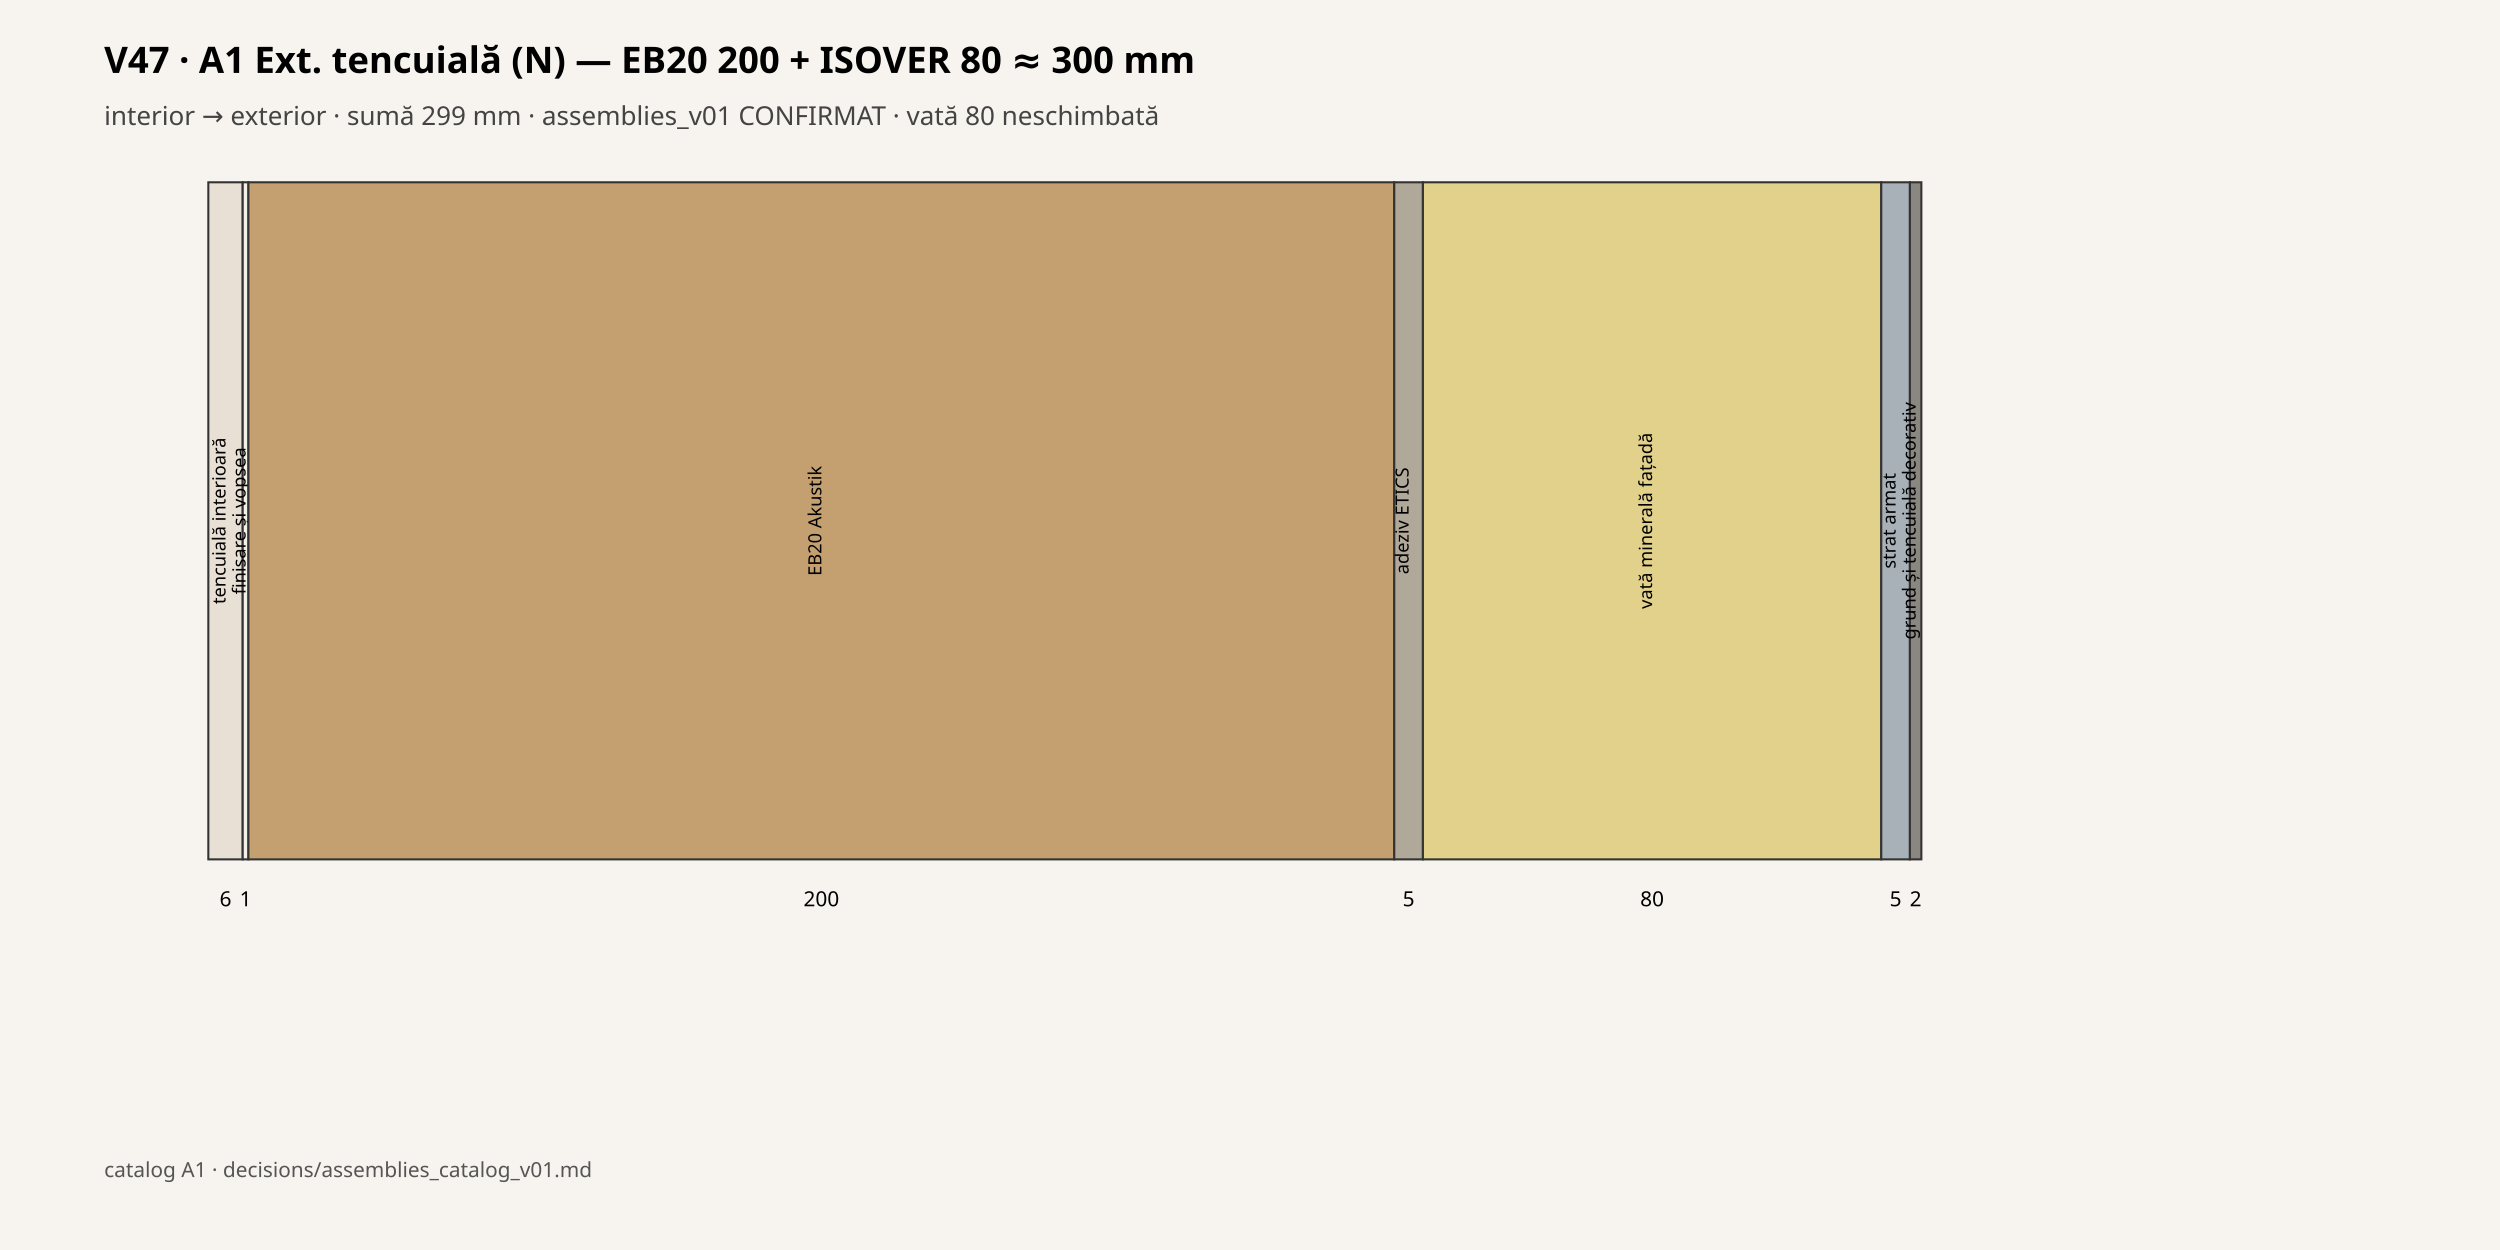
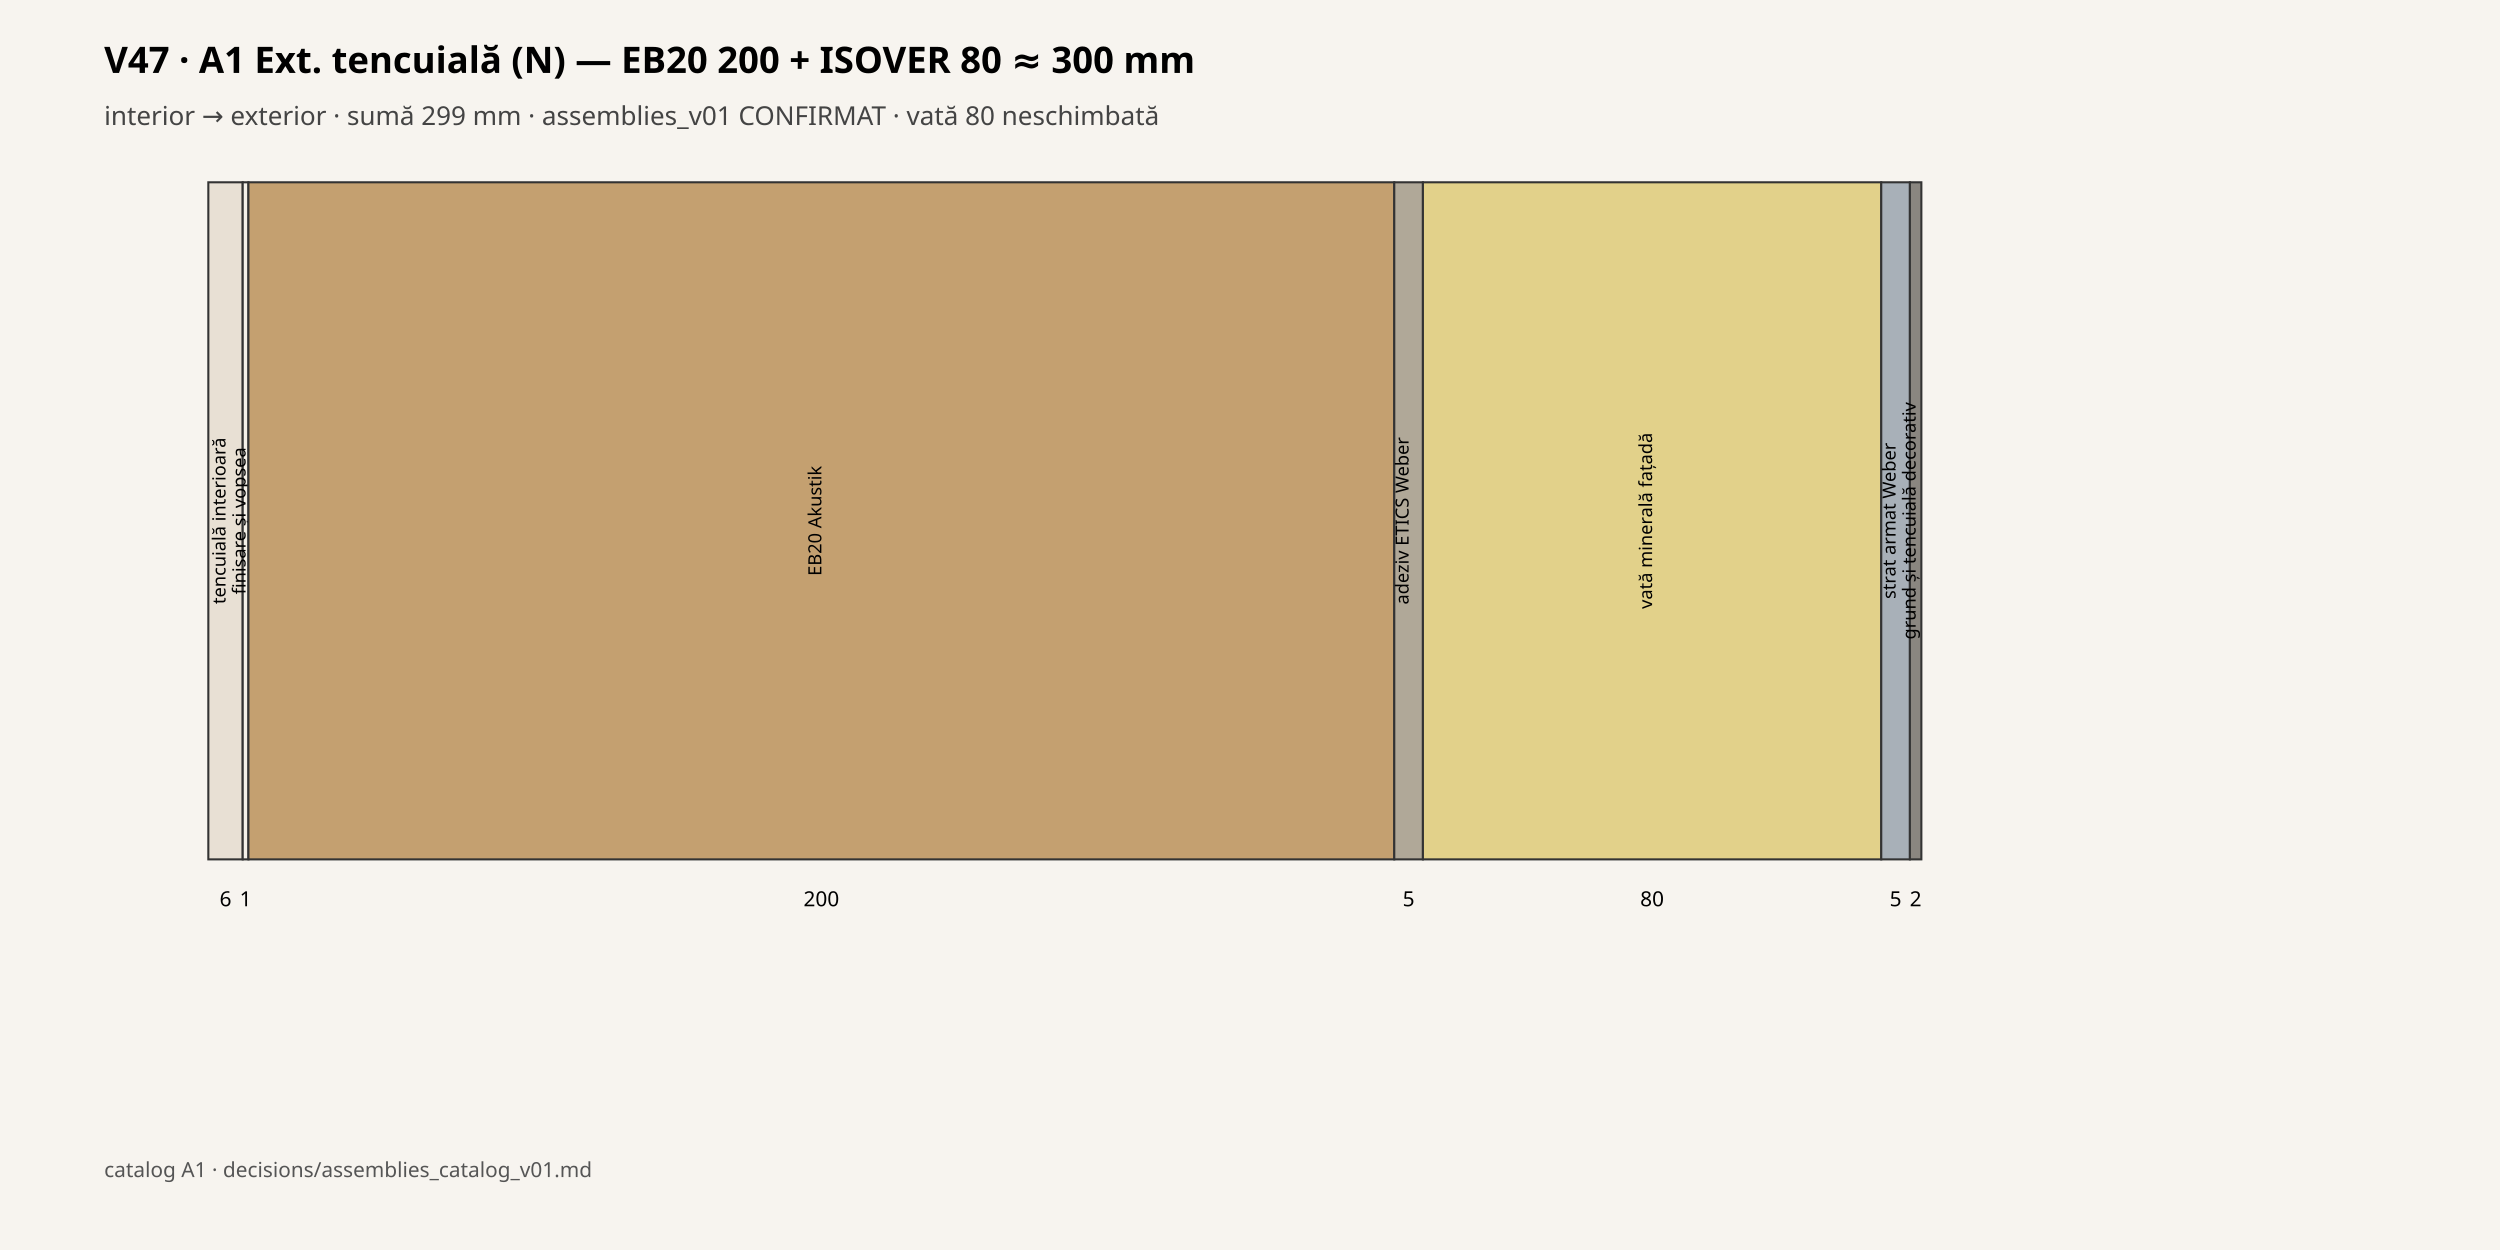
<svg xmlns="http://www.w3.org/2000/svg" width="960" height="480" viewBox="0 0 960 480">
  <rect width="100%" height="100%" fill="#f7f4ef" />
  <text x="40" y="28" font-size="14" font-weight="600" font-family="IBM Plex Sans,Segoe UI,sans-serif">V47 · A1 Ext. tencuială (N) — EB20 200 + ISOVER 80 ≈ 300 mm</text>
  <text x="40" y="48" font-size="10" fill="#444" font-family="IBM Plex Sans,Segoe UI,sans-serif">interior → exterior · sumă 299 mm · assemblies_v01 CONFIRMAT · vată 80 neschimbată</text>
  <rect x="80" y="70" width="13.2" height="260" fill="#e8e0d4" stroke="#333" stroke-width="0.8" />
  <text x="86.6" y="348" text-anchor="middle" font-size="8" font-family="IBM Plex Sans,Segoe UI,sans-serif">6</text>
  <text x="86.6" y="200" text-anchor="middle" font-size="7" transform="rotate(-90 86.6 200)" font-family="IBM Plex Sans,Segoe UI,sans-serif">tencuială interioară</text>
  <rect x="93.2" y="70" width="2.2" height="260" fill="#f4f0e8" stroke="#333" stroke-width="0.8" />
  <text x="94.3" y="348" text-anchor="middle" font-size="8" font-family="IBM Plex Sans,Segoe UI,sans-serif">1</text>
  <text x="94.3" y="200" text-anchor="middle" font-size="7" transform="rotate(-90 94.3 200)" font-family="IBM Plex Sans,Segoe UI,sans-serif">finisare și vopsea</text>
  <rect x="95.4" y="70" width="440" height="260" fill="#c4a070" stroke="#333" stroke-width="0.8" />
  <text x="315.4" y="348" text-anchor="middle" font-size="8" font-family="IBM Plex Sans,Segoe UI,sans-serif">200</text>
  <text x="315.4" y="200" text-anchor="middle" font-size="7" transform="rotate(-90 315.4 200)" font-family="IBM Plex Sans,Segoe UI,sans-serif">EB20 Akustik</text>
  <rect x="535.4" y="70" width="11" height="260" fill="#b0a898" stroke="#333" stroke-width="0.8" />
  <text x="540.9" y="348" text-anchor="middle" font-size="8" font-family="IBM Plex Sans,Segoe UI,sans-serif">5</text>
-   <text x="540.9" y="200" text-anchor="middle" font-size="7" transform="rotate(-90 540.9 200)" font-family="IBM Plex Sans,Segoe UI,sans-serif">adeziv ETICS</text>
+   <text x="540.9" y="200" text-anchor="middle" font-size="7" transform="rotate(-90 540.9 200)" font-family="IBM Plex Sans,Segoe UI,sans-serif">adeziv ETICS Weber</text>
  <rect x="546.4" y="70" width="176" height="260" fill="#e2d18a" stroke="#333" stroke-width="0.8" />
  <text x="634.4" y="348" text-anchor="middle" font-size="8" font-family="IBM Plex Sans,Segoe UI,sans-serif">80</text>
  <text x="634.4" y="200" text-anchor="middle" font-size="7" transform="rotate(-90 634.4 200)" font-family="IBM Plex Sans,Segoe UI,sans-serif">vată minerală fațadă</text>
  <rect x="722.4" y="70" width="11" height="260" fill="#a8b0b8" stroke="#333" stroke-width="0.8" />
  <text x="727.9" y="348" text-anchor="middle" font-size="8" font-family="IBM Plex Sans,Segoe UI,sans-serif">5</text>
-   <text x="727.9" y="200" text-anchor="middle" font-size="7" transform="rotate(-90 727.9 200)" font-family="IBM Plex Sans,Segoe UI,sans-serif">strat armat</text>
+   <text x="727.9" y="200" text-anchor="middle" font-size="7" transform="rotate(-90 727.9 200)" font-family="IBM Plex Sans,Segoe UI,sans-serif">strat armat Weber</text>
  <rect x="733.4" y="70" width="4.4" height="260" fill="#8a8680" stroke="#333" stroke-width="0.8" />
  <text x="735.6" y="348" text-anchor="middle" font-size="8" font-family="IBM Plex Sans,Segoe UI,sans-serif">2</text>
  <text x="735.6" y="200" text-anchor="middle" font-size="7" transform="rotate(-90 735.6 200)" font-family="IBM Plex Sans,Segoe UI,sans-serif">grund și tencuială decorativ</text>
  <text x="40" y="452" font-size="8" fill="#555" font-family="IBM Plex Sans,Segoe UI,sans-serif">catalog A1 · decisions/assemblies_catalog_v01.md</text>
</svg>
